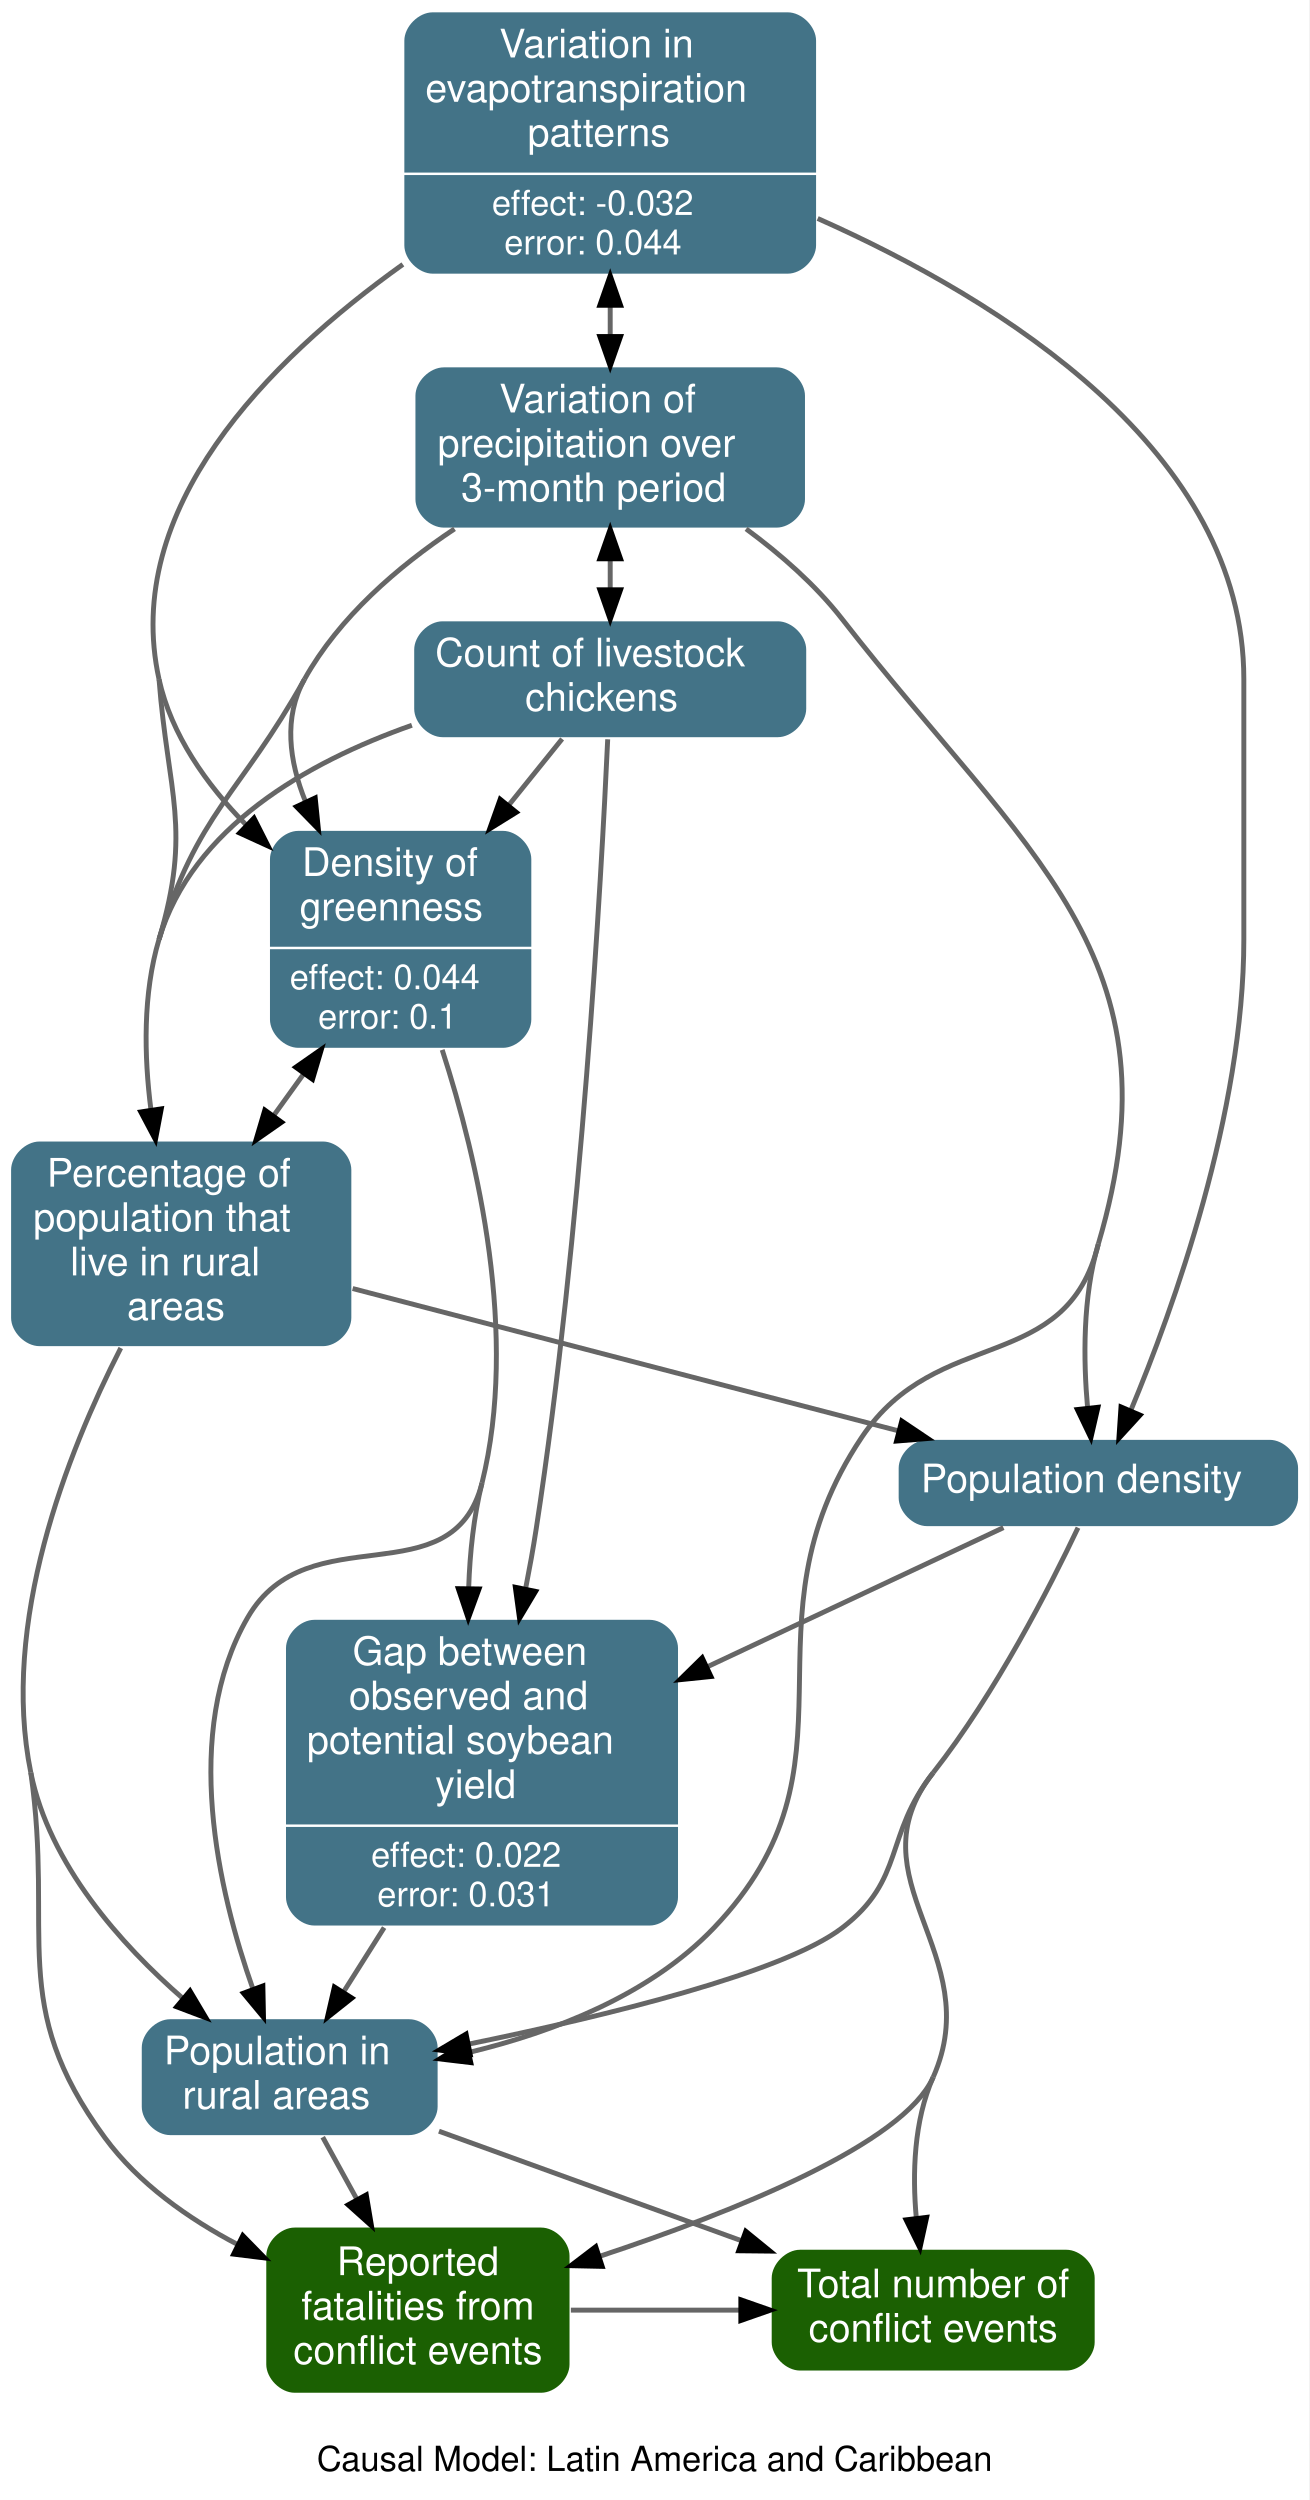
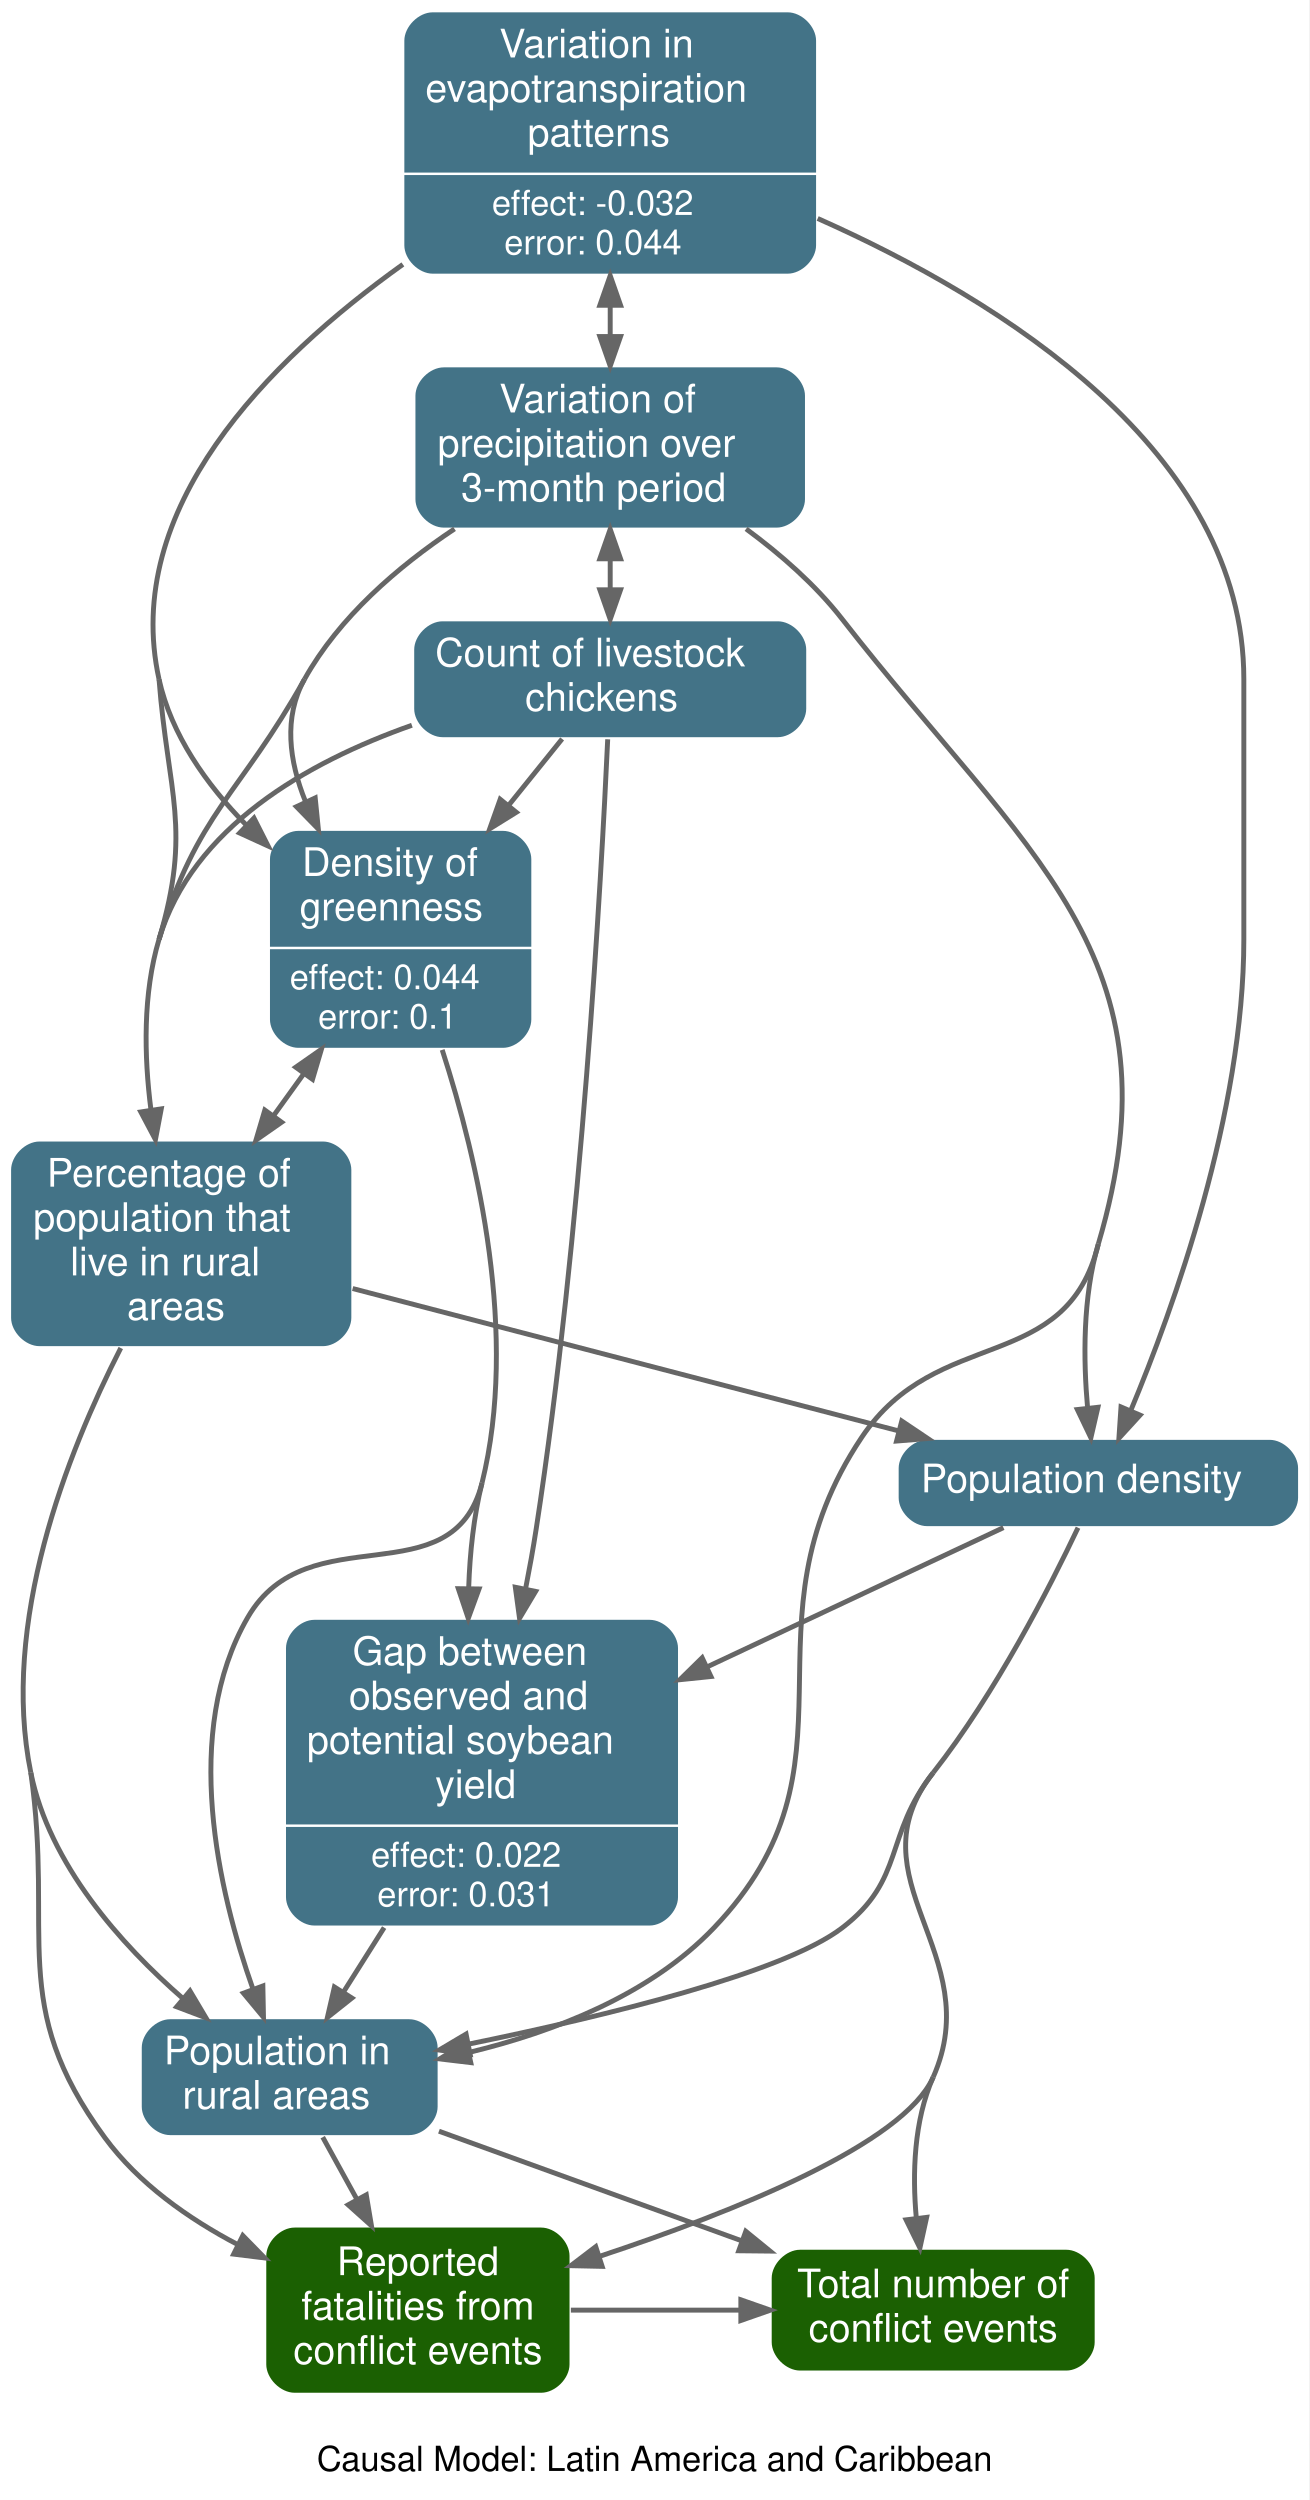
<svg xmlns="http://www.w3.org/2000/svg" width="" height="" viewBox="0.00 0.00 531.00 1014.00" preserveAspectRatio="xMinYMin">
  <g id="graph0" class="graph" transform="scale(1 1) rotate(0) translate(4 1010)">
    <polygon fill="#ffffff" stroke="transparent" points="-4,4 -4,-1010 527,-1010 527,4 -4,4" />
    <text text-anchor="middle" x="261.5" y="-7.8" font-family="Helvetica, Arial, sans-serif" font-size="14.00" fill="#000000">Causal Model: Latin America and Caribbean</text>
    <g id="node1" class="node rankB">
      <path fill="none" stroke="#000000" d="M171.5,-898.5C171.5,-898.5 315.5,-898.5 315.5,-898.5 321.5,-898.5 327.5,-904.5 327.5,-910.5 327.5,-910.5 327.5,-993.5 327.5,-993.5 327.5,-999.5 321.5,-1005.5 315.5,-1005.5 315.5,-1005.5 171.5,-1005.5 171.5,-1005.5 165.5,-1005.5 159.5,-999.5 159.5,-993.5 159.5,-993.5 159.5,-910.5 159.5,-910.5 159.5,-904.5 165.5,-898.5 171.5,-898.5" />
      <text text-anchor="start" x="198.5" y="-986.7" font-family="Helvetica, Arial, sans-serif" font-size="16.00" fill="#000000">Variation in</text>
      <text text-anchor="start" x="168.5" y="-968.7" font-family="Helvetica, Arial, sans-serif" font-size="16.00" fill="#000000">evapotranspiration</text>
      <text text-anchor="start" x="210" y="-950.7" font-family="Helvetica, Arial, sans-serif" font-size="16.00" fill="#000000">patterns</text>
      <polyline fill="none" stroke="#000000" points="159.5,-939.5 327.5,-939.5 " />
      <text text-anchor="start" x="195.5" y="-922.8" font-family="Helvetica, Arial, sans-serif" font-size="14.00" fill="#000000">effect: -0.032</text>
      <text text-anchor="start" x="200.5" y="-906.8" font-family="Helvetica, Arial, sans-serif" font-size="14.00" fill="#000000">error: 0.044</text>
    </g>
    <g id="node3" class="node rankB">
      <path fill="none" stroke="#000000" d="M176,-795.5C176,-795.5 311,-795.5 311,-795.5 317,-795.5 323,-801.5 323,-807.5 323,-807.5 323,-849.5 323,-849.5 323,-855.5 317,-861.5 311,-861.5 311,-861.5 176,-861.5 176,-861.5 170,-861.5 164,-855.5 164,-849.5 164,-849.5 164,-807.5 164,-807.5 164,-801.5 170,-795.5 176,-795.5" />
      <text text-anchor="start" x="198.5" y="-842.7" font-family="Helvetica, Arial, sans-serif" font-size="16.00" fill="#000000">Variation of</text>
      <text text-anchor="start" x="173.5" y="-824.7" font-family="Helvetica, Arial, sans-serif" font-size="16.00" fill="#000000">precipitation over</text>
      <text text-anchor="start" x="183" y="-806.7" font-family="Helvetica, Arial, sans-serif" font-size="16.00" fill="#000000">3-month period</text>
    </g>
    <g id="edge1" class="edge">
-       <path fill="none" stroke="#000000" stroke-width="2" d="M243.5,-886.131C243.5,-882 243.5,-877.893 243.5,-873.886" />
-       <polygon fill="#000000" stroke="#000000" stroke-width="2" points="239.3,-886.19 243.5,-898.19 247.7,-886.19 239.3,-886.19" />
-       <polygon fill="#000000" stroke="#000000" stroke-width="2" points="247.7,-873.515 243.5,-861.515 239.3,-873.515 247.7,-873.515" />
+       <path fill="none" stroke="#666666" stroke-width="2" d="M243.5,-886.131C243.5,-882 243.5,-877.893 243.5,-873.886" />
+       <polygon fill="#666666" stroke="#666666" stroke-width="2" points="239.3,-886.19 243.5,-898.19 247.7,-886.19 239.3,-886.19" />
+       <polygon fill="#666666" stroke="#666666" stroke-width="2" points="247.7,-873.515 243.5,-861.515 239.3,-873.515 247.7,-873.515" />
    </g>
    <g id="node6" class="node rankB">
      <path fill="none" stroke="#000000" d="M12,-463.5C12,-463.5 127,-463.5 127,-463.5 133,-463.5 139,-469.5 139,-475.5 139,-475.5 139,-535.5 139,-535.5 139,-541.5 133,-547.5 127,-547.5 127,-547.5 12,-547.5 12,-547.5 6,-547.5 0,-541.5 0,-535.5 0,-535.5 0,-475.5 0,-475.5 0,-469.5 6,-463.5 12,-463.5" />
      <text text-anchor="start" x="15" y="-528.7" font-family="Helvetica, Arial, sans-serif" font-size="16.00" fill="#000000">Percentage of</text>
      <text text-anchor="start" x="9.5" y="-510.7" font-family="Helvetica, Arial, sans-serif" font-size="16.00" fill="#000000">population that</text>
      <text text-anchor="start" x="24.5" y="-492.7" font-family="Helvetica, Arial, sans-serif" font-size="16.00" fill="#000000">live in rural</text>
      <text text-anchor="start" x="47.5" y="-474.7" font-family="Helvetica, Arial, sans-serif" font-size="16.00" fill="#000000">areas</text>
    </g>
    <g id="edge2" class="edge">
-       <path fill="none" stroke="#000000" stroke-width="2" d="M159.401,-902.762C104.37,-863.407 45.252,-803.527 60.5,-734.5" />
-       <path fill="none" stroke="#000000" stroke-width="2" d="M60.5,-734.5C64.133,-687.752 73.909,-673.931 60.5,-629" />
-       <path fill="none" stroke="#000000" stroke-width="2" d="M60.5,-629C53.917,-606.942 54.416,-581.729 57.224,-559.86" />
-       <polygon fill="#000000" stroke="#000000" stroke-width="2" points="61.412,-560.251 59.049,-547.759 53.106,-558.998 61.412,-560.251" />
+       <path fill="none" stroke="#666666" stroke-width="2" d="M159.401,-902.762C104.37,-863.407 45.252,-803.527 60.5,-734.5" />
+       <path fill="none" stroke="#666666" stroke-width="2" d="M60.5,-734.5C64.133,-687.752 73.909,-673.931 60.5,-629" />
+       <path fill="none" stroke="#666666" stroke-width="2" d="M60.5,-629C53.917,-606.942 54.416,-581.729 57.224,-559.86" />
+       <polygon fill="#666666" stroke="#666666" stroke-width="2" points="61.412,-560.251 59.049,-547.759 53.106,-558.998 61.412,-560.251" />
    </g>
    <g id="node7" class="node rankB">
      <path fill="none" stroke="#000000" d="M372,-390.5C372,-390.5 511,-390.5 511,-390.5 517,-390.5 523,-396.5 523,-402.5 523,-402.5 523,-414.5 523,-414.5 523,-420.5 517,-426.5 511,-426.5 511,-426.5 372,-426.5 372,-426.5 366,-426.5 360,-420.5 360,-414.5 360,-414.5 360,-402.5 360,-402.5 360,-396.5 366,-390.5 372,-390.5" />
      <text text-anchor="start" x="369.5" y="-404.7" font-family="Helvetica, Arial, sans-serif" font-size="16.00" fill="#000000">Population density</text>
    </g>
    <g id="edge3" class="edge">
-       <path fill="none" stroke="#000000" stroke-width="2" d="M327.651,-921.385C402.603,-888.059 500.5,-826.854 500.5,-734.5 500.5,-734.5 500.5,-734.5 500.5,-629 500.5,-558.488 471.997,-479.471 454.613,-437.836" />
-       <polygon fill="#000000" stroke="#000000" stroke-width="2" points="458.407,-436.027 449.828,-426.644 450.683,-439.329 458.407,-436.027" />
+       <path fill="none" stroke="#666666" stroke-width="2" d="M327.651,-921.385C402.603,-888.059 500.5,-826.854 500.5,-734.5 500.5,-734.5 500.5,-734.5 500.5,-629 500.5,-558.488 471.997,-479.471 454.613,-437.836" />
+       <polygon fill="#666666" stroke="#666666" stroke-width="2" points="458.407,-436.027 449.828,-426.644 450.683,-439.329 458.407,-436.027" />
    </g>
    <g id="node8" class="node rankB">
      <path fill="none" stroke="#000000" d="M117,-584.5C117,-584.5 200,-584.5 200,-584.5 206,-584.5 212,-590.5 212,-596.5 212,-596.5 212,-661.5 212,-661.5 212,-667.5 206,-673.5 200,-673.5 200,-673.5 117,-673.5 117,-673.5 111,-673.5 105,-667.5 105,-661.5 105,-661.5 105,-596.5 105,-596.5 105,-590.5 111,-584.5 117,-584.5" />
      <text text-anchor="start" x="118.5" y="-654.7" font-family="Helvetica, Arial, sans-serif" font-size="16.00" fill="#000000">Density of</text>
      <text text-anchor="start" x="117.5" y="-636.7" font-family="Helvetica, Arial, sans-serif" font-size="16.00" fill="#000000">greenness</text>
      <polyline fill="none" stroke="#000000" points="105,-625.5 212,-625.5 " />
      <text text-anchor="start" x="113.5" y="-608.8" font-family="Helvetica, Arial, sans-serif" font-size="14.00" fill="#000000">effect: 0.044</text>
      <text text-anchor="start" x="125" y="-592.8" font-family="Helvetica, Arial, sans-serif" font-size="14.00" fill="#000000">error: 0.1</text>
    </g>
    <g id="edge4" class="edge">
-       <path fill="none" stroke="#000000" stroke-width="2" d="M60.5,-734.5C65.482,-711.947 79.632,-691.932 95.684,-675.559" />
-       <polygon fill="#000000" stroke="#000000" stroke-width="2" points="99.01,-678.189 104.752,-666.846 93.189,-672.132 99.01,-678.189" />
+       <path fill="none" stroke="#666666" stroke-width="2" d="M60.5,-734.5C65.482,-711.947 79.632,-691.932 95.684,-675.559" />
+       <polygon fill="#666666" stroke="#666666" stroke-width="2" points="99.01,-678.189 104.752,-666.846 93.189,-672.132 99.01,-678.189" />
    </g>
    <g id="node2" class="node rankB">
      <path fill="none" stroke="#000000" d="M175.5,-710.5C175.5,-710.5 311.5,-710.5 311.5,-710.5 317.5,-710.5 323.5,-716.5 323.5,-722.5 323.5,-722.5 323.5,-746.5 323.5,-746.5 323.5,-752.5 317.5,-758.5 311.5,-758.5 311.5,-758.5 175.5,-758.5 175.5,-758.5 169.5,-758.5 163.5,-752.5 163.5,-746.5 163.5,-746.5 163.5,-722.5 163.5,-722.5 163.5,-716.5 169.5,-710.5 175.5,-710.5" />
      <text text-anchor="start" x="172.5" y="-739.7" font-family="Helvetica, Arial, sans-serif" font-size="16.00" fill="#000000">Count of livestock</text>
      <text text-anchor="start" x="209" y="-721.7" font-family="Helvetica, Arial, sans-serif" font-size="16.00" fill="#000000">chickens</text>
    </g>
    <g id="node5" class="node rankB">
      <path fill="none" stroke="#000000" d="M123.5,-228.5C123.5,-228.5 259.5,-228.5 259.5,-228.5 265.5,-228.5 271.5,-234.5 271.5,-240.5 271.5,-240.5 271.5,-341.5 271.5,-341.5 271.5,-347.5 265.5,-353.5 259.5,-353.5 259.5,-353.5 123.5,-353.5 123.5,-353.5 117.5,-353.5 111.5,-347.5 111.5,-341.5 111.5,-341.5 111.5,-240.5 111.5,-240.5 111.5,-234.5 117.5,-228.5 123.5,-228.5" />
      <text text-anchor="start" x="139" y="-334.7" font-family="Helvetica, Arial, sans-serif" font-size="16.00" fill="#000000">Gap between</text>
      <text text-anchor="start" x="137.5" y="-316.7" font-family="Helvetica, Arial, sans-serif" font-size="16.00" fill="#000000">observed and</text>
      <text text-anchor="start" x="120.5" y="-298.7" font-family="Helvetica, Arial, sans-serif" font-size="16.00" fill="#000000">potential soybean</text>
      <text text-anchor="start" x="172.5" y="-280.7" font-family="Helvetica, Arial, sans-serif" font-size="16.00" fill="#000000">yield</text>
      <polyline fill="none" stroke="#000000" points="111.5,-269.5 271.5,-269.5 " />
      <text text-anchor="start" x="146.5" y="-252.8" font-family="Helvetica, Arial, sans-serif" font-size="14.00" fill="#000000">effect: 0.022</text>
      <text text-anchor="start" x="149" y="-236.8" font-family="Helvetica, Arial, sans-serif" font-size="14.00" fill="#000000">error: 0.031</text>
    </g>
    <g id="edge6" class="edge">
-       <path fill="none" stroke="#000000" stroke-width="2" d="M242.484,-710.144C239.884,-653.621 231.863,-509.266 213.5,-390 212.276,-382.05 210.788,-373.784 209.169,-365.568" />
-       <polygon fill="#000000" stroke="#000000" stroke-width="2" points="213.243,-364.524 206.72,-353.61 205.014,-366.209 213.243,-364.524" />
+       <path fill="none" stroke="#666666" stroke-width="2" d="M242.484,-710.144C239.884,-653.621 231.863,-509.266 213.5,-390 212.276,-382.05 210.788,-373.784 209.169,-365.568" />
+       <polygon fill="#666666" stroke="#666666" stroke-width="2" points="213.243,-364.524 206.72,-353.61 205.014,-366.209 213.243,-364.524" />
    </g>
    <g id="edge7" class="edge">
-       <path fill="none" stroke="#000000" stroke-width="2" d="M163.061,-715.838C120.391,-700.766 74.029,-674.332 60.5,-629" />
+       <path fill="none" stroke="#666666" stroke-width="2" d="M163.061,-715.838C120.391,-700.766 74.029,-674.332 60.5,-629" />
    </g>
    <g id="edge8" class="edge">
-       <path fill="none" stroke="#000000" stroke-width="2" d="M223.999,-710.296C217.456,-702.175 209.872,-692.761 202.234,-683.282" />
-       <polygon fill="#000000" stroke="#000000" stroke-width="2" points="205.415,-680.536 194.616,-673.826 198.874,-685.806 205.415,-680.536" />
+       <path fill="none" stroke="#666666" stroke-width="2" d="M223.999,-710.296C217.456,-702.175 209.872,-692.761 202.234,-683.282" />
+       <polygon fill="#666666" stroke="#666666" stroke-width="2" points="205.415,-680.536 194.616,-673.826 198.874,-685.806 205.415,-680.536" />
    </g>
    <g id="edge10" class="edge">
-       <path fill="none" stroke="#000000" stroke-width="2" d="M243.5,-783.191C243.5,-779.109 243.5,-775.01 243.5,-771.018" />
-       <polygon fill="#000000" stroke="#000000" stroke-width="2" points="239.3,-783.359 243.5,-795.359 247.7,-783.359 239.3,-783.359" />
-       <polygon fill="#000000" stroke="#000000" stroke-width="2" points="247.7,-770.778 243.5,-758.778 239.3,-770.778 247.7,-770.778" />
+       <path fill="none" stroke="#666666" stroke-width="2" d="M243.5,-783.191C243.5,-779.109 243.5,-775.01 243.5,-771.018" />
+       <polygon fill="#666666" stroke="#666666" stroke-width="2" points="239.3,-783.359 243.5,-795.359 247.7,-783.359 239.3,-783.359" />
+       <polygon fill="#666666" stroke="#666666" stroke-width="2" points="247.7,-770.778 243.5,-758.778 239.3,-770.778 247.7,-770.778" />
    </g>
    <g id="node4" class="node rankB">
      <path fill="none" stroke="#000000" d="M65,-143.5C65,-143.5 162,-143.5 162,-143.5 168,-143.5 174,-149.5 174,-155.5 174,-155.5 174,-179.5 174,-179.5 174,-185.5 168,-191.5 162,-191.5 162,-191.5 65,-191.5 65,-191.5 59,-191.5 53,-185.5 53,-179.5 53,-179.5 53,-155.5 53,-155.5 53,-149.5 59,-143.5 65,-143.5" />
      <text text-anchor="start" x="62.5" y="-172.7" font-family="Helvetica, Arial, sans-serif" font-size="16.00" fill="#000000">Population in</text>
      <text text-anchor="start" x="70" y="-154.7" font-family="Helvetica, Arial, sans-serif" font-size="16.00" fill="#000000">rural areas</text>
    </g>
    <g id="edge11" class="edge">
-       <path fill="none" stroke="#000000" stroke-width="2" d="M298.614,-795.477C312.647,-785.132 326.775,-772.77 337.5,-759 412.331,-662.924 476.09,-622.264 441.5,-505.5" />
-       <path fill="none" stroke="#000000" stroke-width="2" d="M441.5,-505.5C428.422,-451.959 376.123,-472.825 345.5,-427 294.175,-350.194 349.321,-294.786 285.5,-228 259.481,-200.773 220.498,-185.786 186.219,-177.542" />
-       <polygon fill="#000000" stroke="#000000" stroke-width="2" points="186.945,-173.401 174.32,-174.899 185.123,-181.601 186.945,-173.401" />
+       <path fill="none" stroke="#666666" stroke-width="2" d="M298.614,-795.477C312.647,-785.132 326.775,-772.77 337.5,-759 412.331,-662.924 476.09,-622.264 441.5,-505.5" />
+       <path fill="none" stroke="#666666" stroke-width="2" d="M441.5,-505.5C428.422,-451.959 376.123,-472.825 345.5,-427 294.175,-350.194 349.321,-294.786 285.5,-228 259.481,-200.773 220.498,-185.786 186.219,-177.542" />
+       <polygon fill="#666666" stroke="#666666" stroke-width="2" points="186.945,-173.401 174.32,-174.899 185.123,-181.601 186.945,-173.401" />
    </g>
    <g id="edge12" class="edge">
-       <path fill="none" stroke="#000000" stroke-width="2" d="M180.352,-795.483C157.316,-780.122 133.503,-759.632 119.5,-734.5" />
-       <path fill="none" stroke="#000000" stroke-width="2" d="M119.5,-734.5C93.352,-687.57 75.863,-680.48 60.5,-629" />
+       <path fill="none" stroke="#666666" stroke-width="2" d="M180.352,-795.483C157.316,-780.122 133.503,-759.632 119.5,-734.5" />
+       <path fill="none" stroke="#666666" stroke-width="2" d="M119.5,-734.5C93.352,-687.57 75.863,-680.48 60.5,-629" />
    </g>
    <g id="edge13" class="edge">
-       <path fill="none" stroke="#000000" stroke-width="2" d="M441.5,-505.5C435.096,-483.881 435.39,-458.343 437.129,-438.898" />
-       <polygon fill="#000000" stroke="#000000" stroke-width="2" points="441.32,-439.207 438.461,-426.819 432.971,-438.286 441.32,-439.207" />
+       <path fill="none" stroke="#666666" stroke-width="2" d="M441.5,-505.5C435.096,-483.881 435.39,-458.343 437.129,-438.898" />
+       <polygon fill="#666666" stroke="#666666" stroke-width="2" points="441.32,-439.207 438.461,-426.819 432.971,-438.286 441.32,-439.207" />
    </g>
    <g id="edge14" class="edge">
-       <path fill="none" stroke="#000000" stroke-width="2" d="M119.5,-734.5C110.89,-719.046 113.257,-701.318 119.912,-684.861" />
-       <polygon fill="#000000" stroke="#000000" stroke-width="2" points="123.846,-686.363 125.121,-673.713 116.236,-682.807 123.846,-686.363" />
+       <path fill="none" stroke="#666666" stroke-width="2" d="M119.5,-734.5C110.89,-719.046 113.257,-701.318 119.912,-684.861" />
+       <polygon fill="#666666" stroke="#666666" stroke-width="2" points="123.846,-686.363 125.121,-673.713 116.236,-682.807 123.846,-686.363" />
    </g>
    <g id="node9" class="node rankC">
      <path fill="none" stroke="#000000" d="M428.5,-98C428.5,-98 320.5,-98 320.5,-98 314.5,-98 308.5,-92 308.5,-86 308.5,-86 308.5,-60 308.5,-60 308.5,-54 314.5,-48 320.5,-48 320.5,-48 428.5,-48 428.5,-48 434.5,-48 440.5,-54 440.5,-60 440.5,-60 440.5,-86 440.5,-86 440.5,-92 434.5,-98 428.5,-98" />
      <text text-anchor="middle" x="374.5" y="-78.2" font-family="Helvetica, Arial, sans-serif" font-size="16.00" fill="#000000">Total number of</text>
      <text text-anchor="middle" x="374.5" y="-60.2" font-family="Helvetica, Arial, sans-serif" font-size="16.00" fill="#000000">conflict events</text>
    </g>
    <g id="edge15" class="edge">
-       <path fill="none" stroke="#000000" stroke-width="2" d="M174.035,-145.582C210.63,-132.332 257.646,-115.309 296.948,-101.079" />
-       <polygon fill="#000000" stroke="#000000" stroke-width="2" points="298.49,-104.988 308.344,-96.953 295.63,-97.09 298.49,-104.988" />
+       <path fill="none" stroke="#666666" stroke-width="2" d="M174.035,-145.582C210.63,-132.332 257.646,-115.309 296.948,-101.079" />
+       <polygon fill="#666666" stroke="#666666" stroke-width="2" points="298.49,-104.988 308.344,-96.953 295.63,-97.09 298.49,-104.988" />
    </g>
    <g id="node10" class="node rankC">
      <path fill="none" stroke="#000000" d="M215.5,-107C215.5,-107 115.5,-107 115.5,-107 109.5,-107 103.5,-101 103.5,-95 103.5,-95 103.5,-51 103.5,-51 103.5,-45 109.5,-39 115.5,-39 115.5,-39 215.5,-39 215.5,-39 221.5,-39 227.5,-45 227.5,-51 227.5,-51 227.5,-95 227.5,-95 227.5,-101 221.5,-107 215.5,-107" />
      <text text-anchor="middle" x="165.5" y="-87.2" font-family="Helvetica, Arial, sans-serif" font-size="16.00" fill="#000000">Reported</text>
      <text text-anchor="middle" x="165.5" y="-69.2" font-family="Helvetica, Arial, sans-serif" font-size="16.00" fill="#000000">fatalities from</text>
      <text text-anchor="middle" x="165.5" y="-51.2" font-family="Helvetica, Arial, sans-serif" font-size="16.00" fill="#000000">conflict events</text>
    </g>
    <g id="edge16" class="edge">
-       <path fill="none" stroke="#000000" stroke-width="2" d="M126.891,-143.164C131.17,-135.388 136.05,-126.52 140.867,-117.766" />
-       <polygon fill="#000000" stroke="#000000" stroke-width="2" points="144.562,-119.763 146.667,-107.225 137.202,-115.714 144.562,-119.763" />
+       <path fill="none" stroke="#666666" stroke-width="2" d="M126.891,-143.164C131.17,-135.388 136.05,-126.52 140.867,-117.766" />
+       <polygon fill="#666666" stroke="#666666" stroke-width="2" points="144.562,-119.763 146.667,-107.225 137.202,-115.714 144.562,-119.763" />
    </g>
    <g id="edge17" class="edge">
-       <path fill="none" stroke="#000000" stroke-width="2" d="M151.815,-228.165C146.11,-219.132 140.425,-210.131 135.248,-201.934" />
-       <polygon fill="#000000" stroke="#000000" stroke-width="2" points="138.735,-199.59 128.776,-191.687 131.633,-204.075 138.735,-199.59" />
+       <path fill="none" stroke="#666666" stroke-width="2" d="M151.815,-228.165C146.11,-219.132 140.425,-210.131 135.248,-201.934" />
+       <polygon fill="#666666" stroke="#666666" stroke-width="2" points="138.735,-199.59 128.776,-191.687 131.633,-204.075 138.735,-199.59" />
    </g>
    <g id="edge18" class="edge">
-       <path fill="none" stroke="#000000" stroke-width="2" d="M8.5,-291C16.081,-253.791 44.839,-221.497 70.346,-199.274" />
-       <polygon fill="#000000" stroke="#000000" stroke-width="2" points="73.057,-202.482 79.55,-191.551 67.658,-196.046 73.057,-202.482" />
+       <path fill="none" stroke="#666666" stroke-width="2" d="M8.5,-291C16.081,-253.791 44.839,-221.497 70.346,-199.274" />
+       <polygon fill="#666666" stroke="#666666" stroke-width="2" points="73.057,-202.482 79.55,-191.551 67.658,-196.046 73.057,-202.482" />
    </g>
    <g id="edge19" class="edge">
-       <path fill="none" stroke="#000000" stroke-width="2" d="M139.034,-487.369C201.921,-470.971 294.53,-446.823 360.689,-429.572" />
-       <polygon fill="#000000" stroke="#000000" stroke-width="2" points="361.755,-433.634 372.307,-426.542 359.636,-425.506 361.755,-433.634" />
+       <path fill="none" stroke="#666666" stroke-width="2" d="M139.034,-487.369C201.921,-470.971 294.53,-446.823 360.689,-429.572" />
+       <polygon fill="#666666" stroke="#666666" stroke-width="2" points="361.755,-433.634 372.307,-426.542 359.636,-425.506 361.755,-433.634" />
    </g>
    <g id="edge21" class="edge">
-       <path fill="none" stroke="#000000" stroke-width="2" d="M44.982,-463.238C23.053,-420.313 -3.866,-351.699 8.5,-291" />
-       <path fill="none" stroke="#000000" stroke-width="2" d="M8.5,-291C17.977,-224.557 -1.231,-197.092 38.5,-143 52.144,-124.425 72.271,-110.183 92.499,-99.551" />
-       <polygon fill="#000000" stroke="#000000" stroke-width="2" points="94.488,-103.252 103.378,-94.164 90.76,-95.725 94.488,-103.252" />
+       <path fill="none" stroke="#666666" stroke-width="2" d="M44.982,-463.238C23.053,-420.313 -3.866,-351.699 8.5,-291" />
+       <path fill="none" stroke="#666666" stroke-width="2" d="M8.5,-291C17.977,-224.557 -1.231,-197.092 38.5,-143 52.144,-124.425 72.271,-110.183 92.499,-99.551" />
+       <polygon fill="#666666" stroke="#666666" stroke-width="2" points="94.488,-103.252 103.378,-94.164 90.76,-95.725 94.488,-103.252" />
    </g>
    <g id="edge22" class="edge">
-       <path fill="none" stroke="#000000" stroke-width="2" d="M433.244,-390.362C421.868,-366.362 399.877,-323.323 374.5,-291" />
-       <path fill="none" stroke="#000000" stroke-width="2" d="M374.5,-291C354.448,-265.459 363.315,-247.697 337.5,-228 313.706,-209.845 242.063,-192.382 186.136,-180.925" />
-       <polygon fill="#000000" stroke="#000000" stroke-width="2" points="186.697,-176.754 174.104,-178.502 185.038,-184.988 186.697,-176.754" />
+       <path fill="none" stroke="#666666" stroke-width="2" d="M433.244,-390.362C421.868,-366.362 399.877,-323.323 374.5,-291" />
+       <path fill="none" stroke="#666666" stroke-width="2" d="M374.5,-291C354.448,-265.459 363.315,-247.697 337.5,-228 313.706,-209.845 242.063,-192.382 186.136,-180.925" />
+       <polygon fill="#666666" stroke="#666666" stroke-width="2" points="186.697,-176.754 174.104,-178.502 185.038,-184.988 186.697,-176.754" />
    </g>
    <g id="edge23" class="edge">
-       <path fill="none" stroke="#000000" stroke-width="2" d="M402.985,-390.398C370.987,-375.359 324.157,-353.349 282.694,-333.861" />
-       <polygon fill="#000000" stroke="#000000" stroke-width="2" points="284.368,-330.007 271.721,-328.704 280.795,-337.61 284.368,-330.007" />
+       <path fill="none" stroke="#666666" stroke-width="2" d="M402.985,-390.398C370.987,-375.359 324.157,-353.349 282.694,-333.861" />
+       <polygon fill="#666666" stroke="#666666" stroke-width="2" points="284.368,-330.007 271.721,-328.704 280.795,-337.61 284.368,-330.007" />
    </g>
    <g id="edge24" class="edge">
-       <path fill="none" stroke="#000000" stroke-width="2" d="M374.5,-167.5C366.641,-149.798 366.031,-128.326 367.654,-110.326" />
-       <polygon fill="#000000" stroke="#000000" stroke-width="2" points="371.847,-110.64 369.117,-98.223 363.508,-109.632 371.847,-110.64" />
+       <path fill="none" stroke="#666666" stroke-width="2" d="M374.5,-167.5C366.641,-149.798 366.031,-128.326 367.654,-110.326" />
+       <polygon fill="#666666" stroke="#666666" stroke-width="2" points="371.847,-110.64 369.117,-98.223 363.508,-109.632 371.847,-110.64" />
    </g>
    <g id="edge25" class="edge">
-       <path fill="none" stroke="#000000" stroke-width="2" d="M374.5,-291C340.605,-247.827 396.771,-217.667 374.5,-167.5" />
-       <path fill="none" stroke="#000000" stroke-width="2" d="M374.5,-167.5C362.526,-140.529 294.367,-113.114 239.09,-94.808" />
-       <polygon fill="#000000" stroke="#000000" stroke-width="2" points="240.226,-90.761 227.515,-91.044 237.628,-98.749 240.226,-90.761" />
+       <path fill="none" stroke="#666666" stroke-width="2" d="M374.5,-291C340.605,-247.827 396.771,-217.667 374.5,-167.5" />
+       <path fill="none" stroke="#666666" stroke-width="2" d="M374.5,-167.5C362.526,-140.529 294.367,-113.114 239.09,-94.808" />
+       <polygon fill="#666666" stroke="#666666" stroke-width="2" points="240.226,-90.761 227.515,-91.044 237.628,-98.749 240.226,-90.761" />
    </g>
    <g id="edge26" class="edge">
-       <path fill="none" stroke="#000000" stroke-width="2" d="M175.359,-584.172C189.879,-539.276 206.341,-468.428 191.5,-408.5" />
-       <path fill="none" stroke="#000000" stroke-width="2" d="M191.5,-408.5C179.555,-361.312 120.896,-396.122 96.5,-354 69.476,-307.341 84.6,-242.865 98.605,-203.239" />
-       <polygon fill="#000000" stroke="#000000" stroke-width="2" points="102.618,-204.498 102.867,-191.787 94.745,-201.568 102.618,-204.498" />
+       <path fill="none" stroke="#666666" stroke-width="2" d="M175.359,-584.172C189.879,-539.276 206.341,-468.428 191.5,-408.5" />
+       <path fill="none" stroke="#666666" stroke-width="2" d="M191.5,-408.5C179.555,-361.312 120.896,-396.122 96.5,-354 69.476,-307.341 84.6,-242.865 98.605,-203.239" />
+       <polygon fill="#666666" stroke="#666666" stroke-width="2" points="102.618,-204.498 102.867,-191.787 94.745,-201.568 102.618,-204.498" />
    </g>
    <g id="edge27" class="edge">
-       <path fill="none" stroke="#000000" stroke-width="2" d="M191.5,-408.5C188.143,-394.946 186.582,-380.24 186.095,-365.967" />
-       <polygon fill="#000000" stroke="#000000" stroke-width="2" points="190.29,-365.517 185.926,-353.575 181.89,-365.631 190.29,-365.517" />
+       <path fill="none" stroke="#666666" stroke-width="2" d="M191.5,-408.5C188.143,-394.946 186.582,-380.24 186.095,-365.967" />
+       <polygon fill="#666666" stroke="#666666" stroke-width="2" points="190.29,-365.517 185.926,-353.575 181.89,-365.631 190.29,-365.517" />
    </g>
    <g id="edge28" class="edge">
-       <path fill="none" stroke="#000000" stroke-width="2" d="M119.349,-574.672C115.254,-568.99 111.098,-563.223 107.022,-557.567" />
-       <polygon fill="#000000" stroke="#000000" stroke-width="2" points="115.946,-577.134 126.369,-584.414 122.76,-572.223 115.946,-577.134" />
-       <polygon fill="#000000" stroke="#000000" stroke-width="2" points="110.225,-554.828 99.802,-547.548 103.411,-559.739 110.225,-554.828" />
+       <path fill="none" stroke="#666666" stroke-width="2" d="M119.349,-574.672C115.254,-568.99 111.098,-563.223 107.022,-557.567" />
+       <polygon fill="#666666" stroke="#666666" stroke-width="2" points="115.946,-577.134 126.369,-584.414 122.76,-572.223 115.946,-577.134" />
+       <polygon fill="#666666" stroke="#666666" stroke-width="2" points="110.225,-554.828 99.802,-547.548 103.411,-559.739 110.225,-554.828" />
    </g>
    <g id="edge29" class="edge">
-       <path fill="none" stroke="#000000" stroke-width="2" d="M227.547,-73C250.522,-73 273.497,-73 296.471,-73" />
-       <polygon fill="#000000" stroke="#000000" stroke-width="2" points="296.486,-77.2 308.486,-73 296.486,-68.8 296.486,-77.2" />
+       <path fill="none" stroke="#666666" stroke-width="2" d="M227.547,-73C250.522,-73 273.497,-73 296.471,-73" />
+       <polygon fill="#666666" stroke="#666666" stroke-width="2" points="296.486,-77.2 308.486,-73 296.486,-68.8 296.486,-77.2" />
    </g>
  </g>
  <style>.node path {
  stroke: #fff;
}
.node text {
  fill: #fff;
}
.node polyline {
  stroke: #fff;
}
.rankA path {
  fill: #2e3348;
}
.rankB path {
  fill: #437387;
}
.rankC path {
  fill: #1b6002;
}
- .edge path {
-   stroke: #666;
- };
</style>
</svg>
